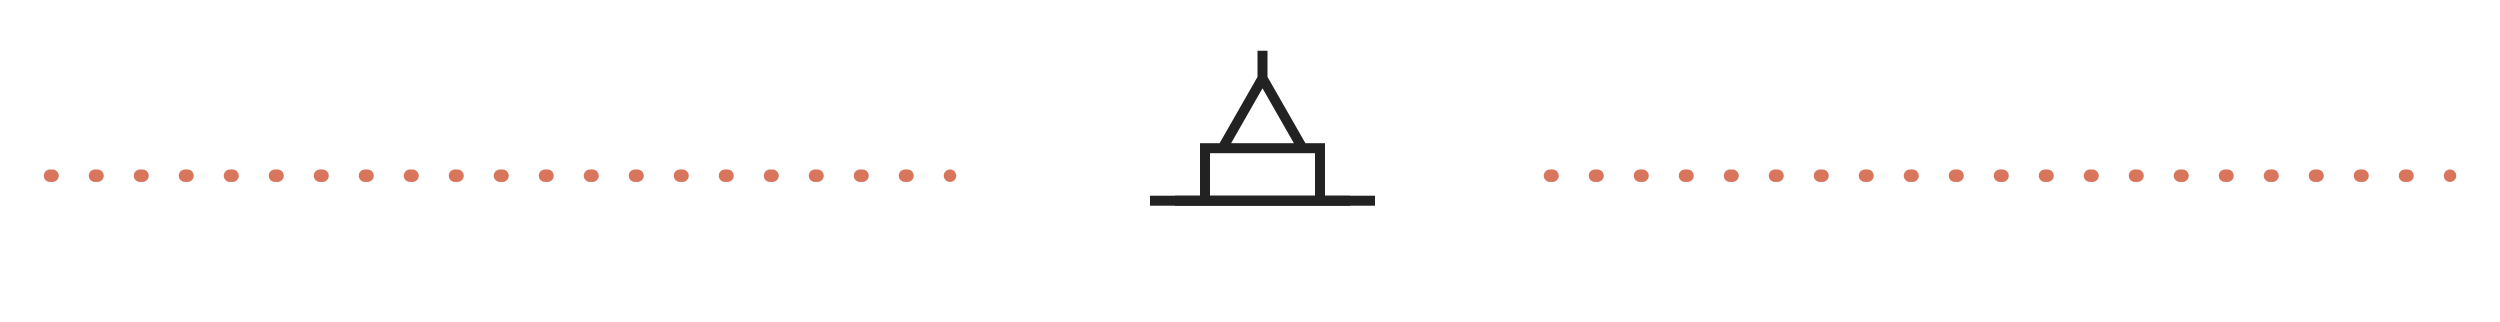
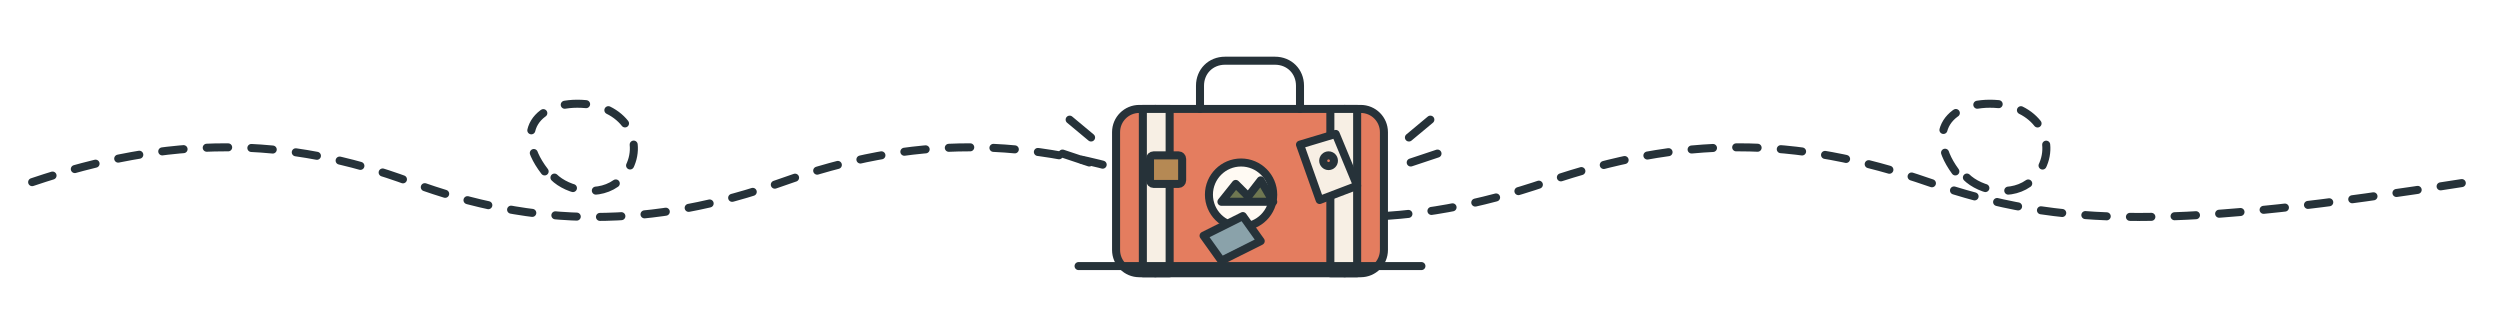
<svg xmlns="http://www.w3.org/2000/svg" viewBox="0 0 1400 180" width="1400" height="180" preserveAspectRatio="xMidYMid meet">
-   <svg x="0" y="0" width="1400" height="180" viewBox="0 0 1000 120" preserveAspectRatio="xMidYMid meet">
-     <path d="M20 66h360M620 66h360" stroke="#d8765d" stroke-width="5" stroke-linecap="round" stroke-dasharray="1 17" />
-     <g stroke="#222" stroke-width="4" fill="none">
-       <path d="M470 76h70M482 76V55h46v21M489 55l16-28 16 28M505 27V16" />
-       <path d="M460 76h90" />
-     </g>
-   </svg>
+   <g fill="none" stroke="#263239" stroke-width="4.5" stroke-linecap="round" stroke-linejoin="round" stroke-dasharray="12 13">
+     <path d="M18 102 C95 76 160 76 230 102 S365 128 438 102 S575 76 650 102 S790 128 866 102 S1005 76 1080 102 S1218 128 1382 102" />
+     <path d="M305 96 C285 70 306 54 333 59 C355 64 362 86 347 101 C336 111 318 107 310 99" />
+     <path d="M1095 96 C1076 70 1097 54 1124 59 C1146 64 1153 86 1138 101 C1127 111 1109 107 1101 99" />
+   </g>
+   <g stroke="#263239" stroke-width="4.5" stroke-linecap="round" stroke-linejoin="round">
+     <rect x="625" y="61" width="150" height="92" rx="13" fill="#e47d5f" />
+     <path d="M672 61V48c0-8 6-14 14-14h28c8 0 14 6 14 14v13" fill="none" />
+     <path d="M647 61v92M753 61v92" fill="none" />
+     <rect x="640" y="61" width="15" height="92" fill="#f7efe4" />
+     <rect x="745" y="61" width="15" height="92" fill="#f7efe4" />
+     <rect x="644" y="87" width="18" height="16" rx="2" fill="#b58954" />
+     <circle cx="695" cy="109" r="18" fill="#fffaf3" />
+     <path d="M684 113l8-10 7 7 7-9 7 12Z" fill="#6f7751" />
+     <path d="M728 81l20-6 12 29-21 8Z" fill="#f7efe4" />
+     <circle cx="744" cy="90" r="3" fill="#e47d5f" />
+     <path d="M674 132l22-11 10 14-22 11Z" fill="#8aa2aa" />
+     <path d="M604 149h192" fill="none" />
+     <path d="M610 91l-15-5M611 77l-12-10M790 91l15-5M789 77l12-10" fill="none" />
+   </g>
</svg>
